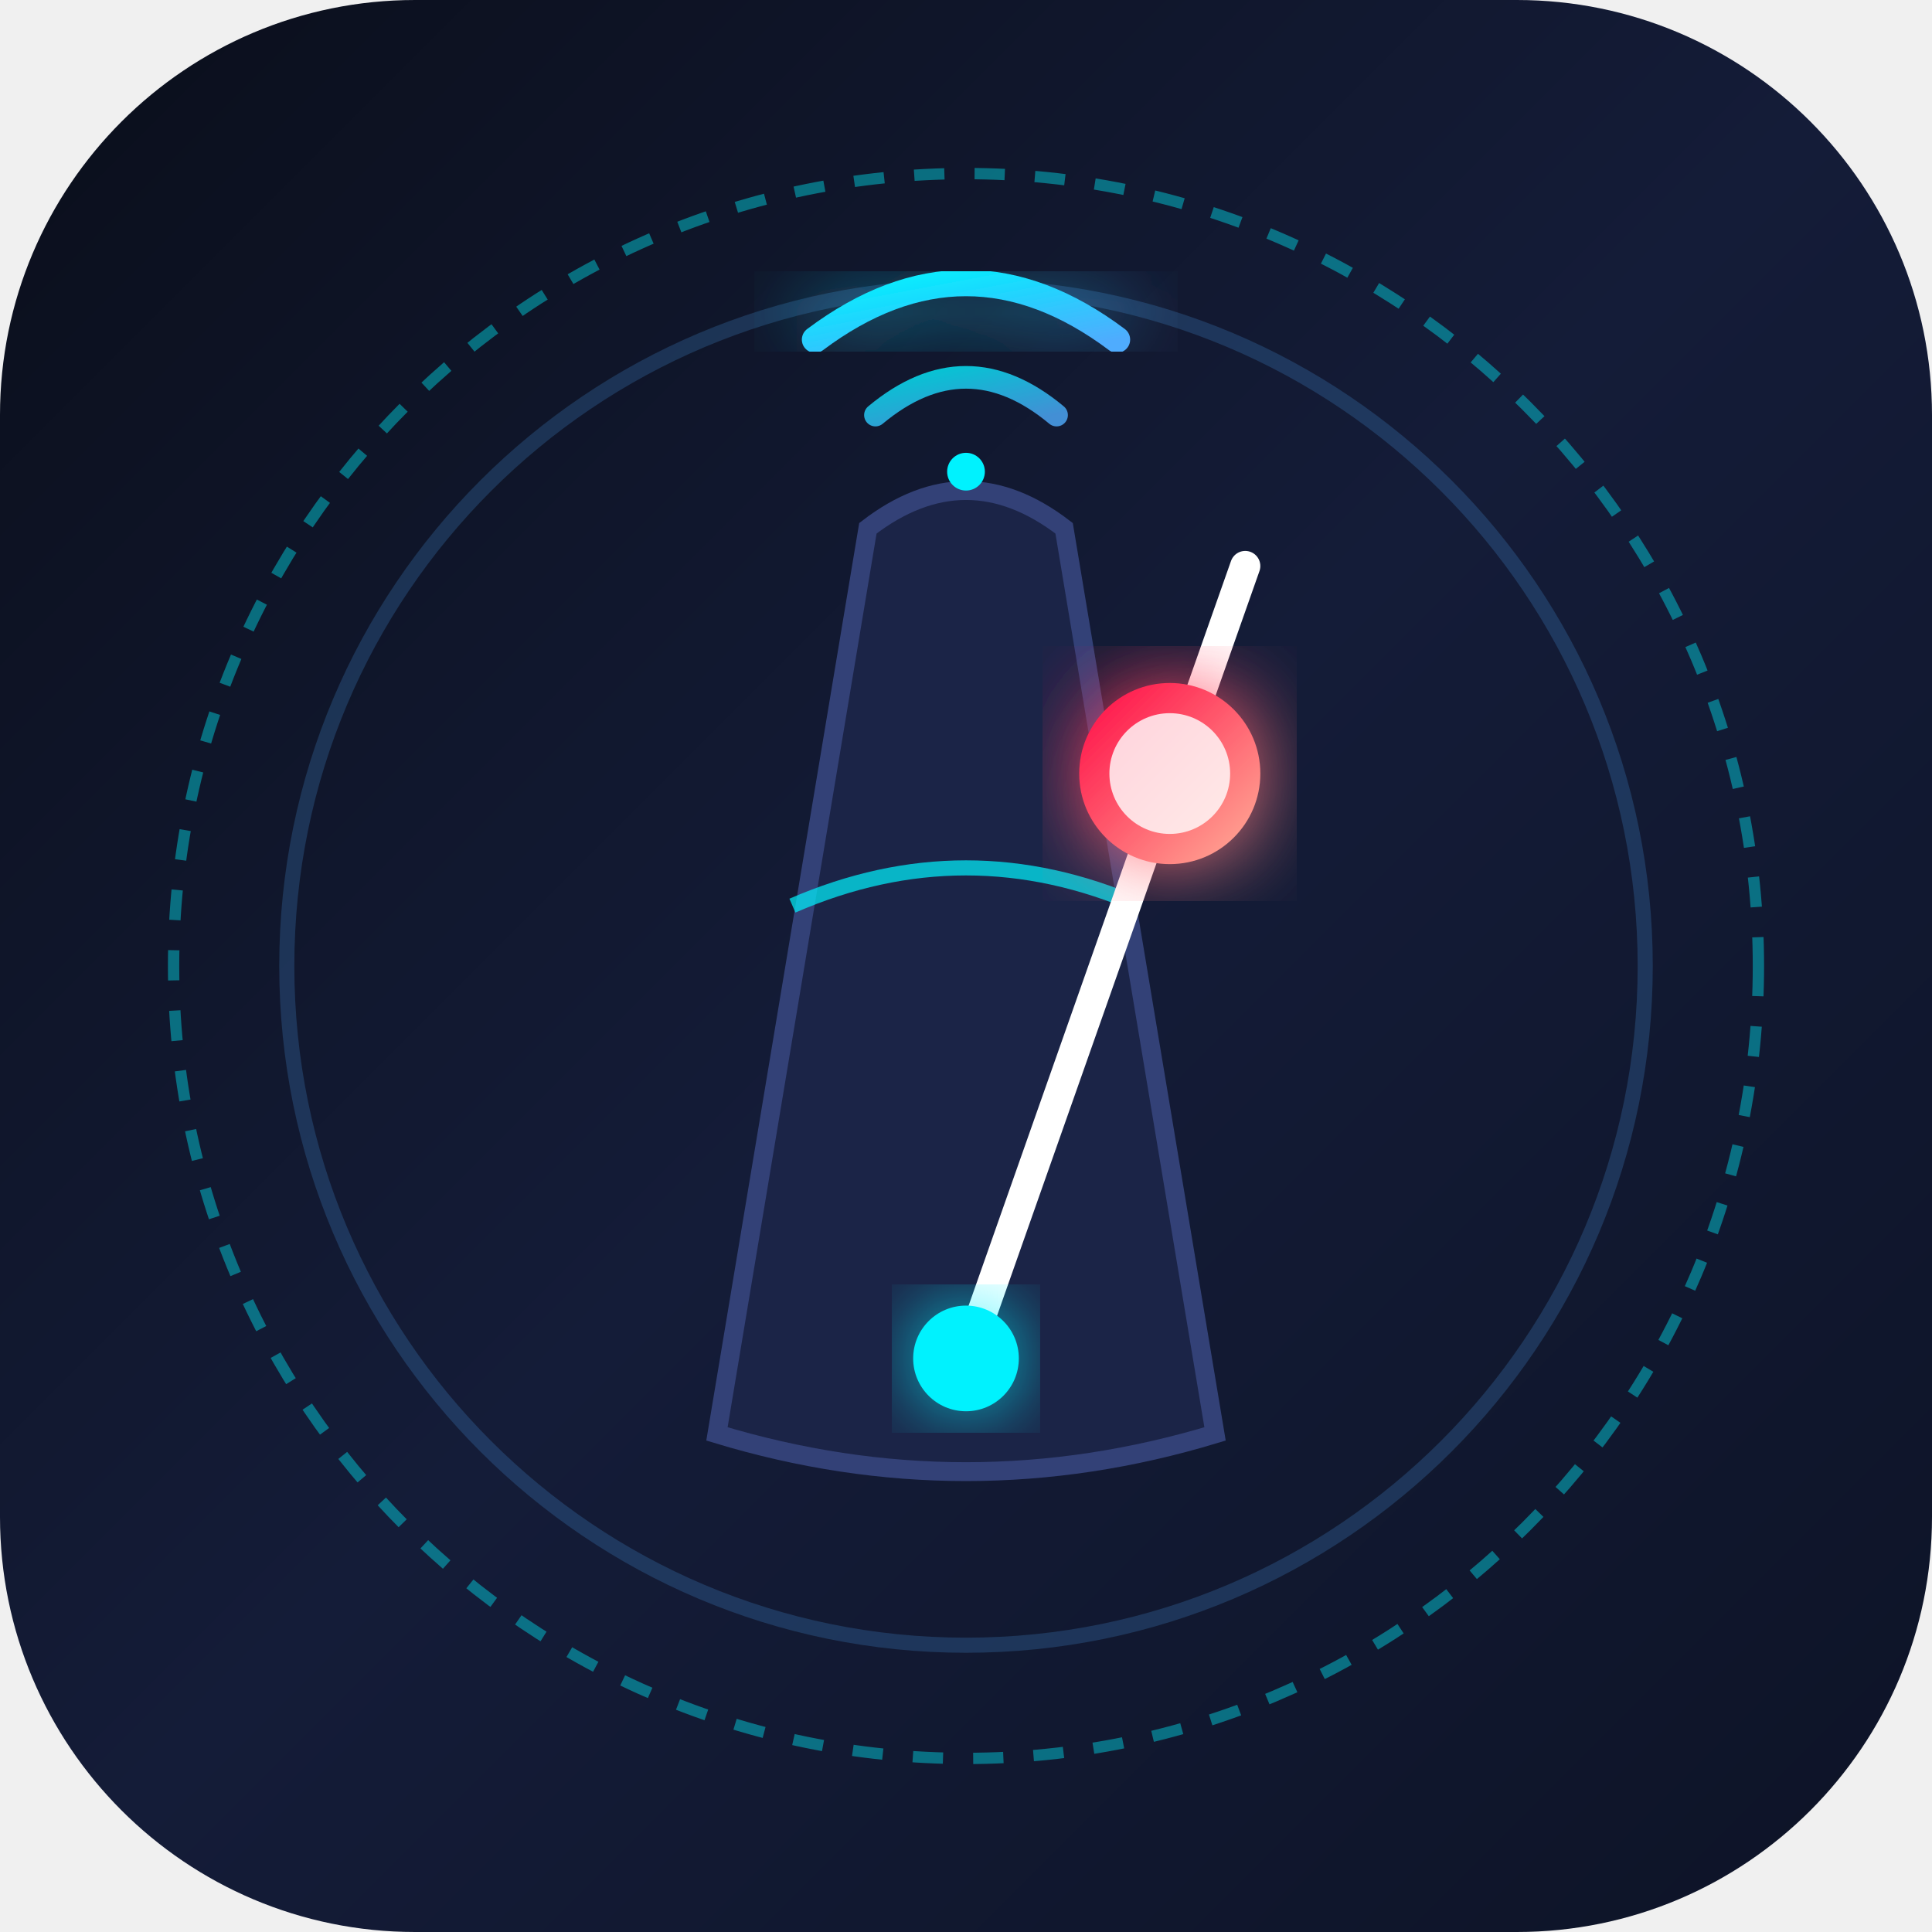
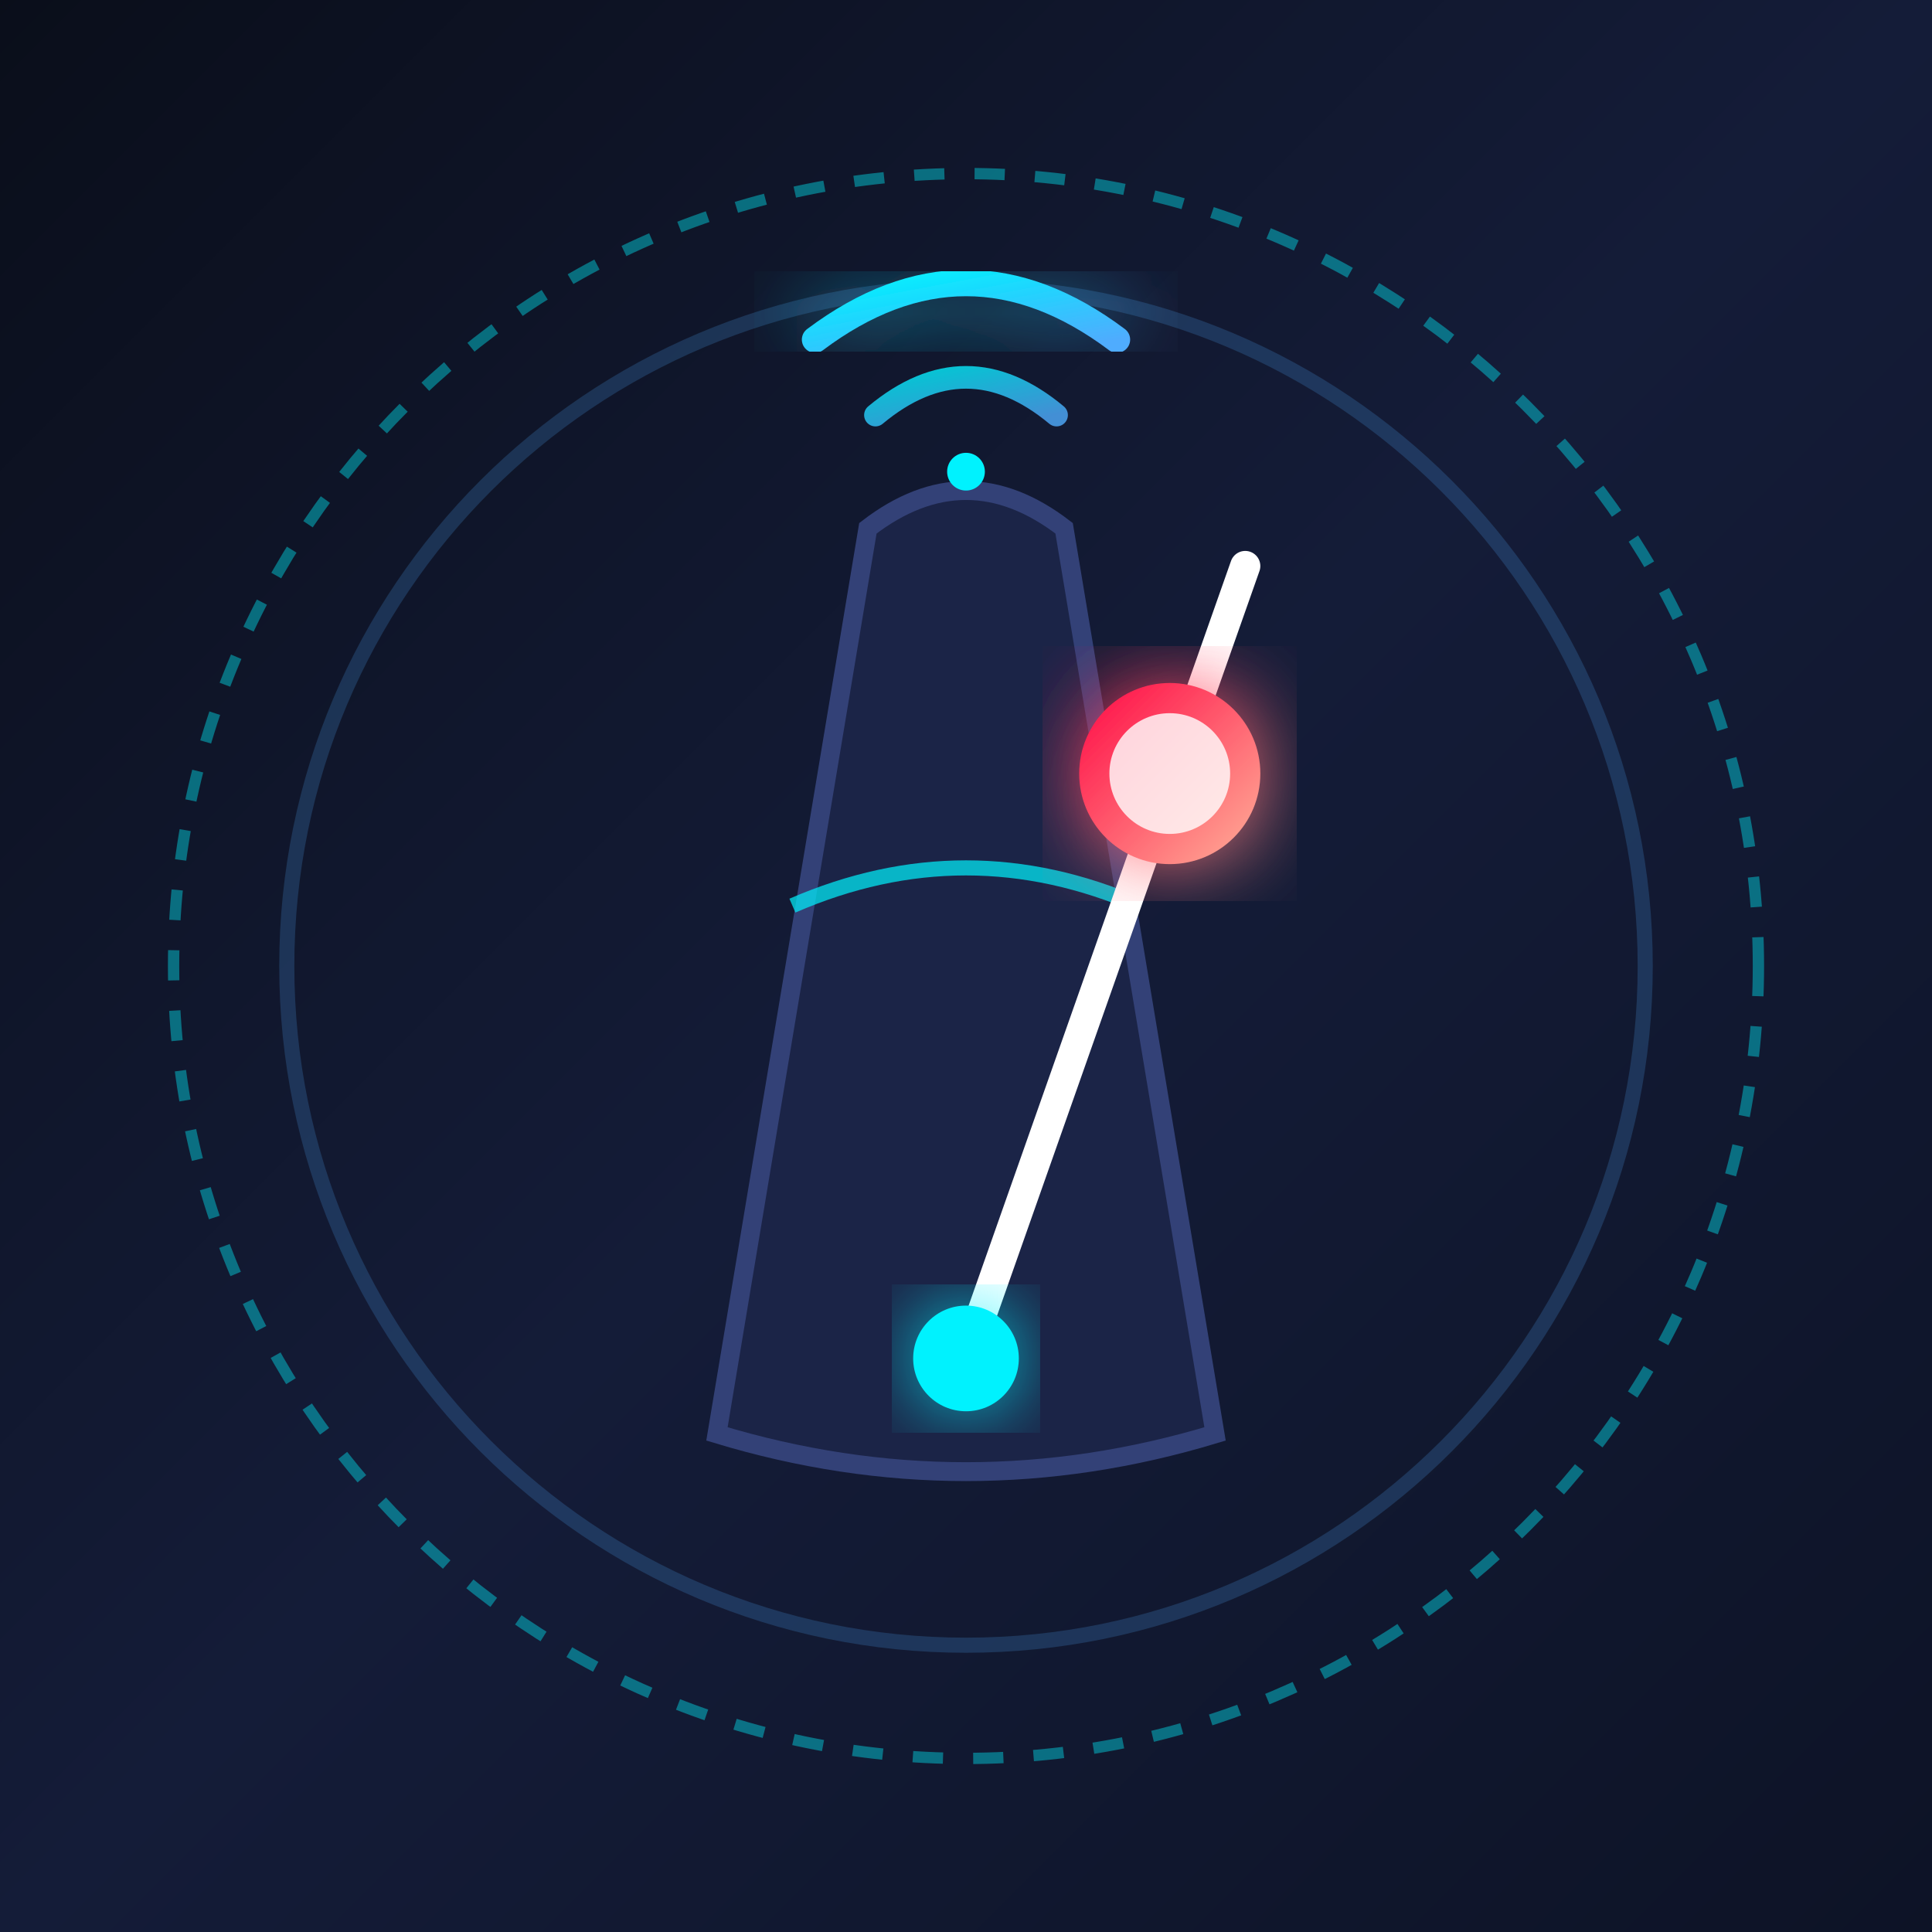
<svg xmlns="http://www.w3.org/2000/svg" viewBox="0 0 512 512" width="512" height="512">
  <defs>
    <linearGradient id="bgGrad" x1="0%" y1="0%" x2="100%" y2="100%">
      <stop offset="0%" stop-color="#0a0e1a" />
      <stop offset="50%" stop-color="#141c38" />
      <stop offset="100%" stop-color="#0d1326" />
    </linearGradient>
    <linearGradient id="accentGrad" x1="0%" y1="0%" x2="100%" y2="100%">
      <stop offset="0%" stop-color="#00f2fe" />
      <stop offset="100%" stop-color="#4facfe" />
    </linearGradient>
    <linearGradient id="neonPink" x1="0%" y1="0%" x2="100%" y2="100%">
      <stop offset="0%" stop-color="#ff0844" />
      <stop offset="100%" stop-color="#ffb199" />
    </linearGradient>
    <filter id="glow" x="-20%" y="-20%" width="140%" height="140%">
      <feGaussianBlur stdDeviation="12" result="blur" />
      <feComposite in="SourceGraphic" in2="blur" operator="over" />
    </filter>
  </defs>
-   <rect width="512" height="512" rx="110" fill="url(#bgGrad)" />
+   <rect width="512" height="512" fill="url(#bgGrad)" />
  <circle cx="256" cy="256" r="210" fill="none" stroke="#00f2fe" stroke-width="3" stroke-dasharray="8 8" opacity="0.4" />
  <circle cx="256" cy="256" r="180" fill="none" stroke="#4facfe" stroke-width="4" opacity="0.2" />
  <path d="M190 380 L230 140 Q256 120 282 140 L322 380 Q256 400 190 380 Z" fill="#1b2447" stroke="#334177" stroke-width="5" />
  <path d="M210 240 Q256 220 302 240" fill="none" stroke="#00f2fe" stroke-width="4" opacity="0.7" />
  <line x1="256" y1="360" x2="330" y2="150" stroke="#ffffff" stroke-width="8" stroke-linecap="round" />
  <circle cx="310" cy="205" r="24" fill="url(#neonPink)" filter="url(#glow)" />
  <circle cx="310" cy="205" r="16" fill="#ffffff" opacity="0.8" />
  <circle cx="256" cy="360" r="14" fill="#00f2fe" filter="url(#glow)" />
  <path d="M216 90 Q256 60 296 90" fill="none" stroke="url(#accentGrad)" stroke-width="7" stroke-linecap="round" filter="url(#glow)" />
  <path d="M232 110 Q256 90 280 110" fill="none" stroke="url(#accentGrad)" stroke-width="6" stroke-linecap="round" opacity="0.8" />
  <circle cx="256" cy="125" r="5" fill="#00f2fe" />
</svg>
